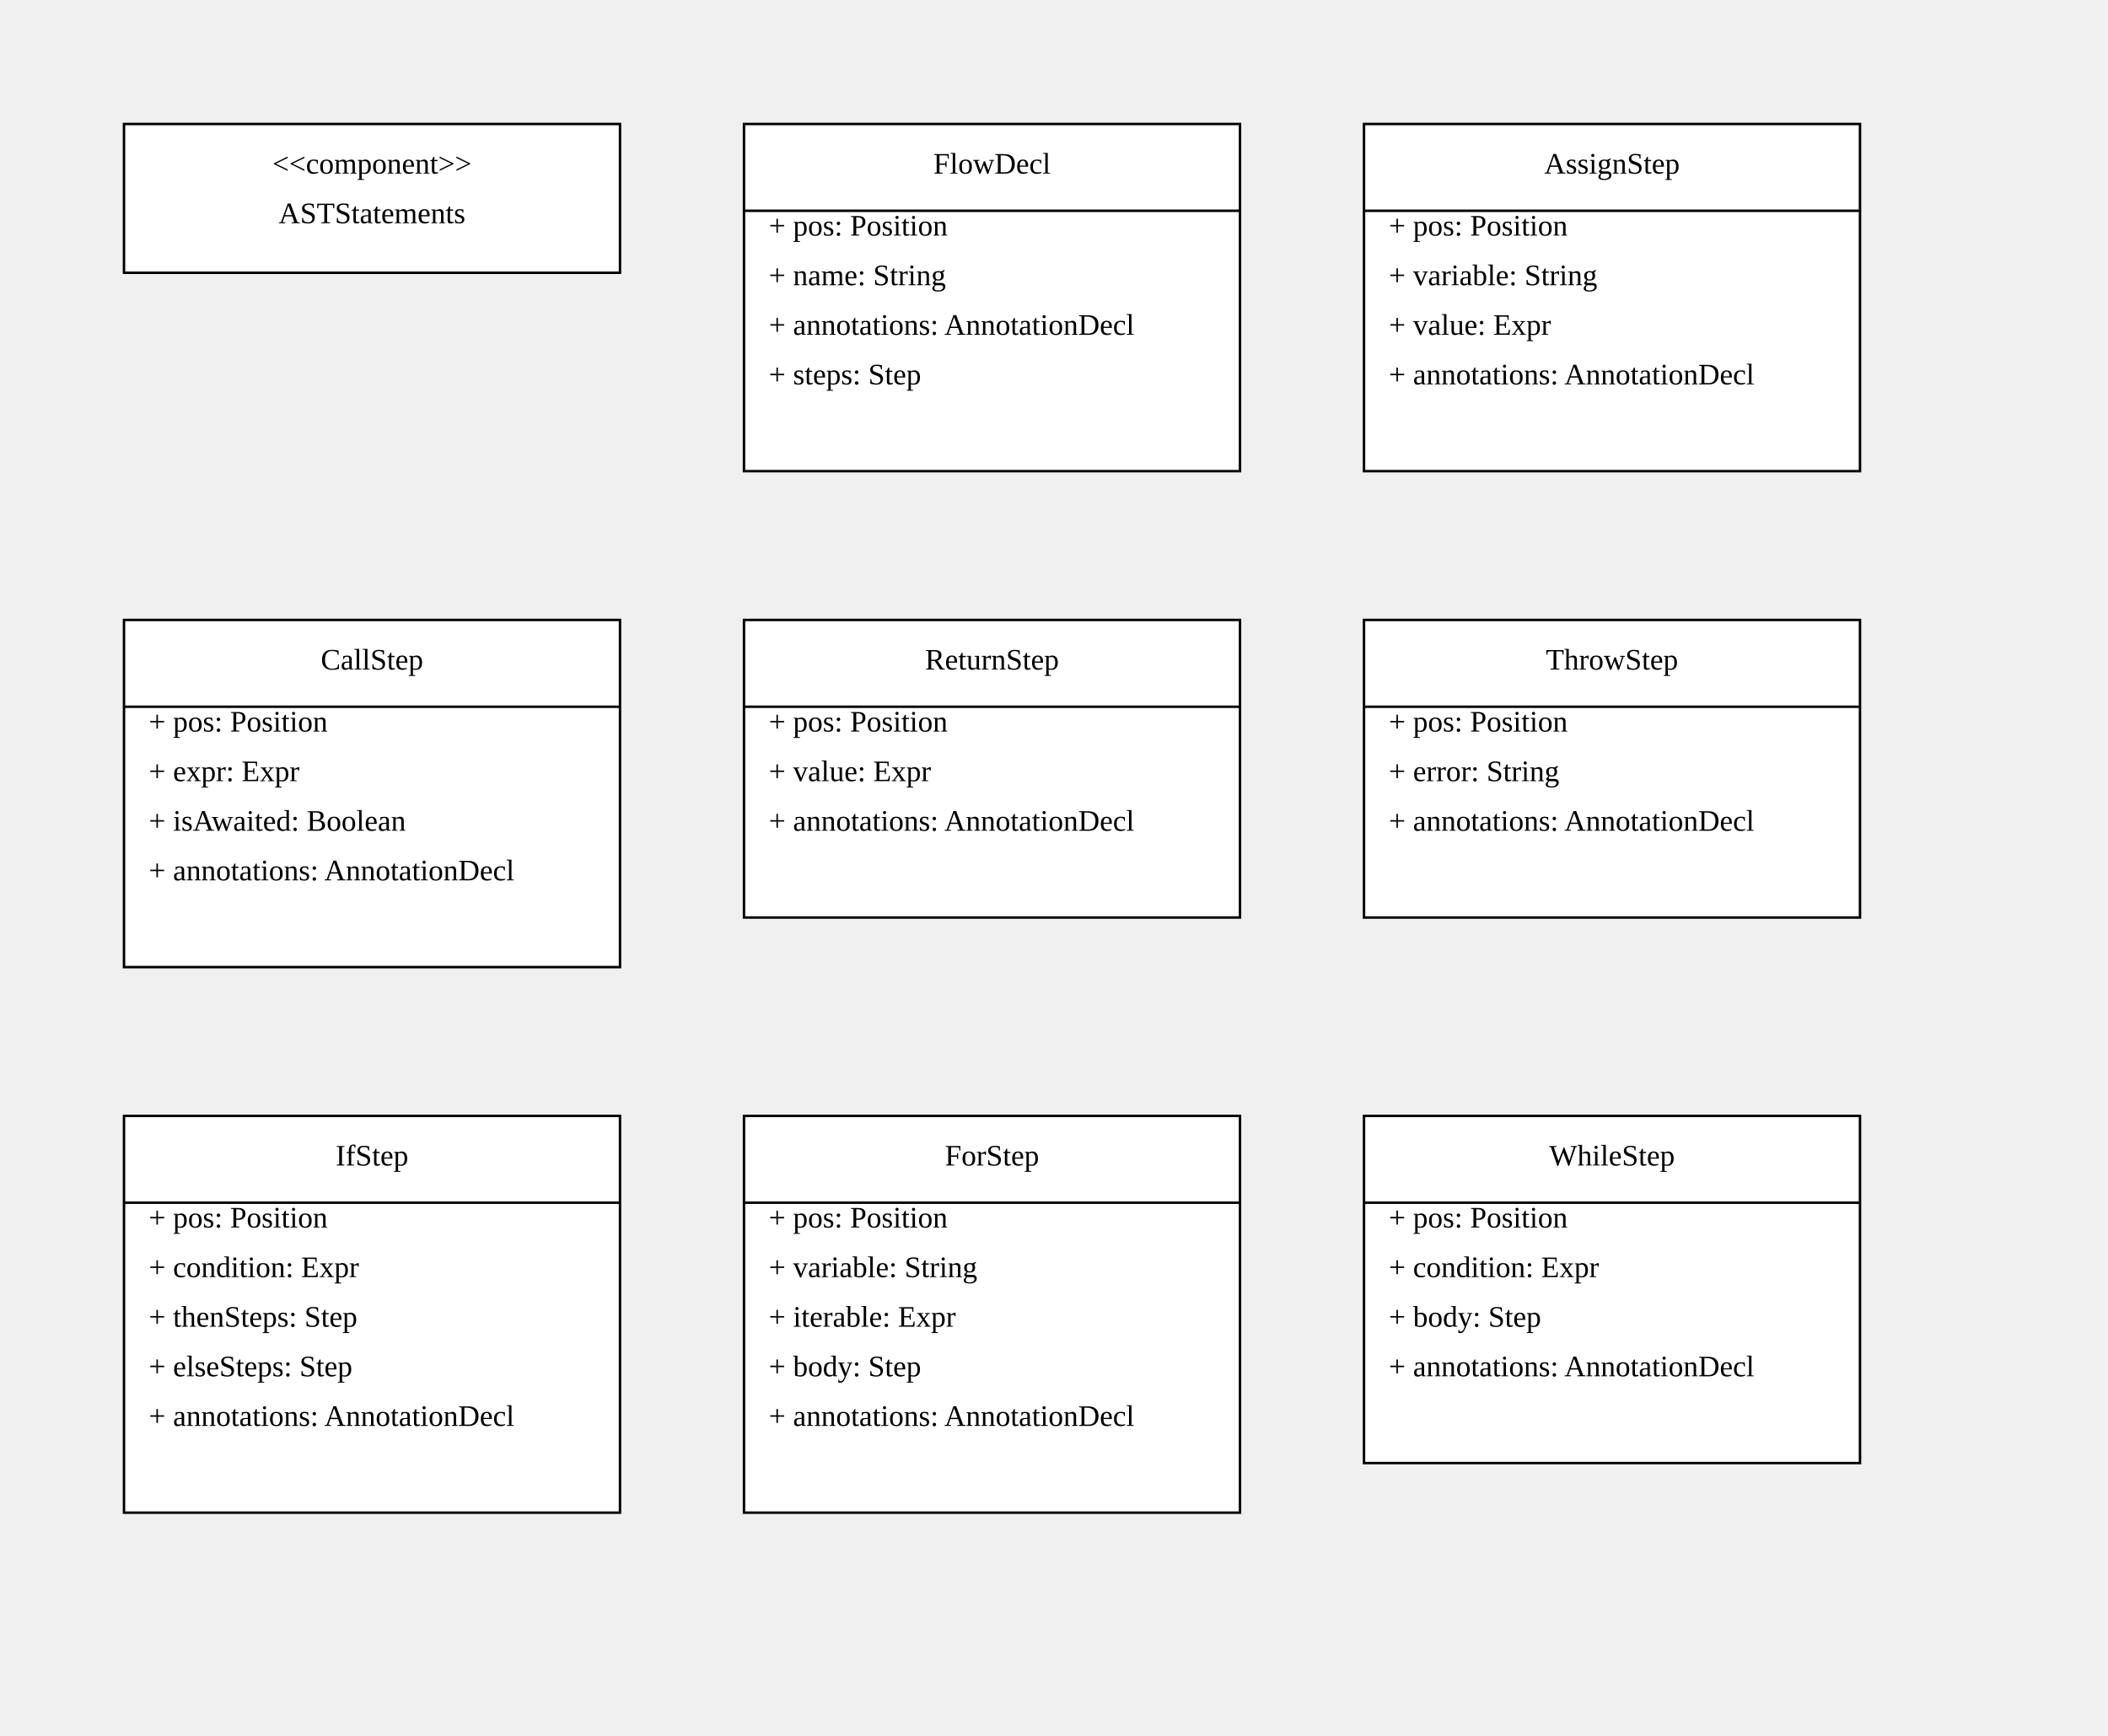
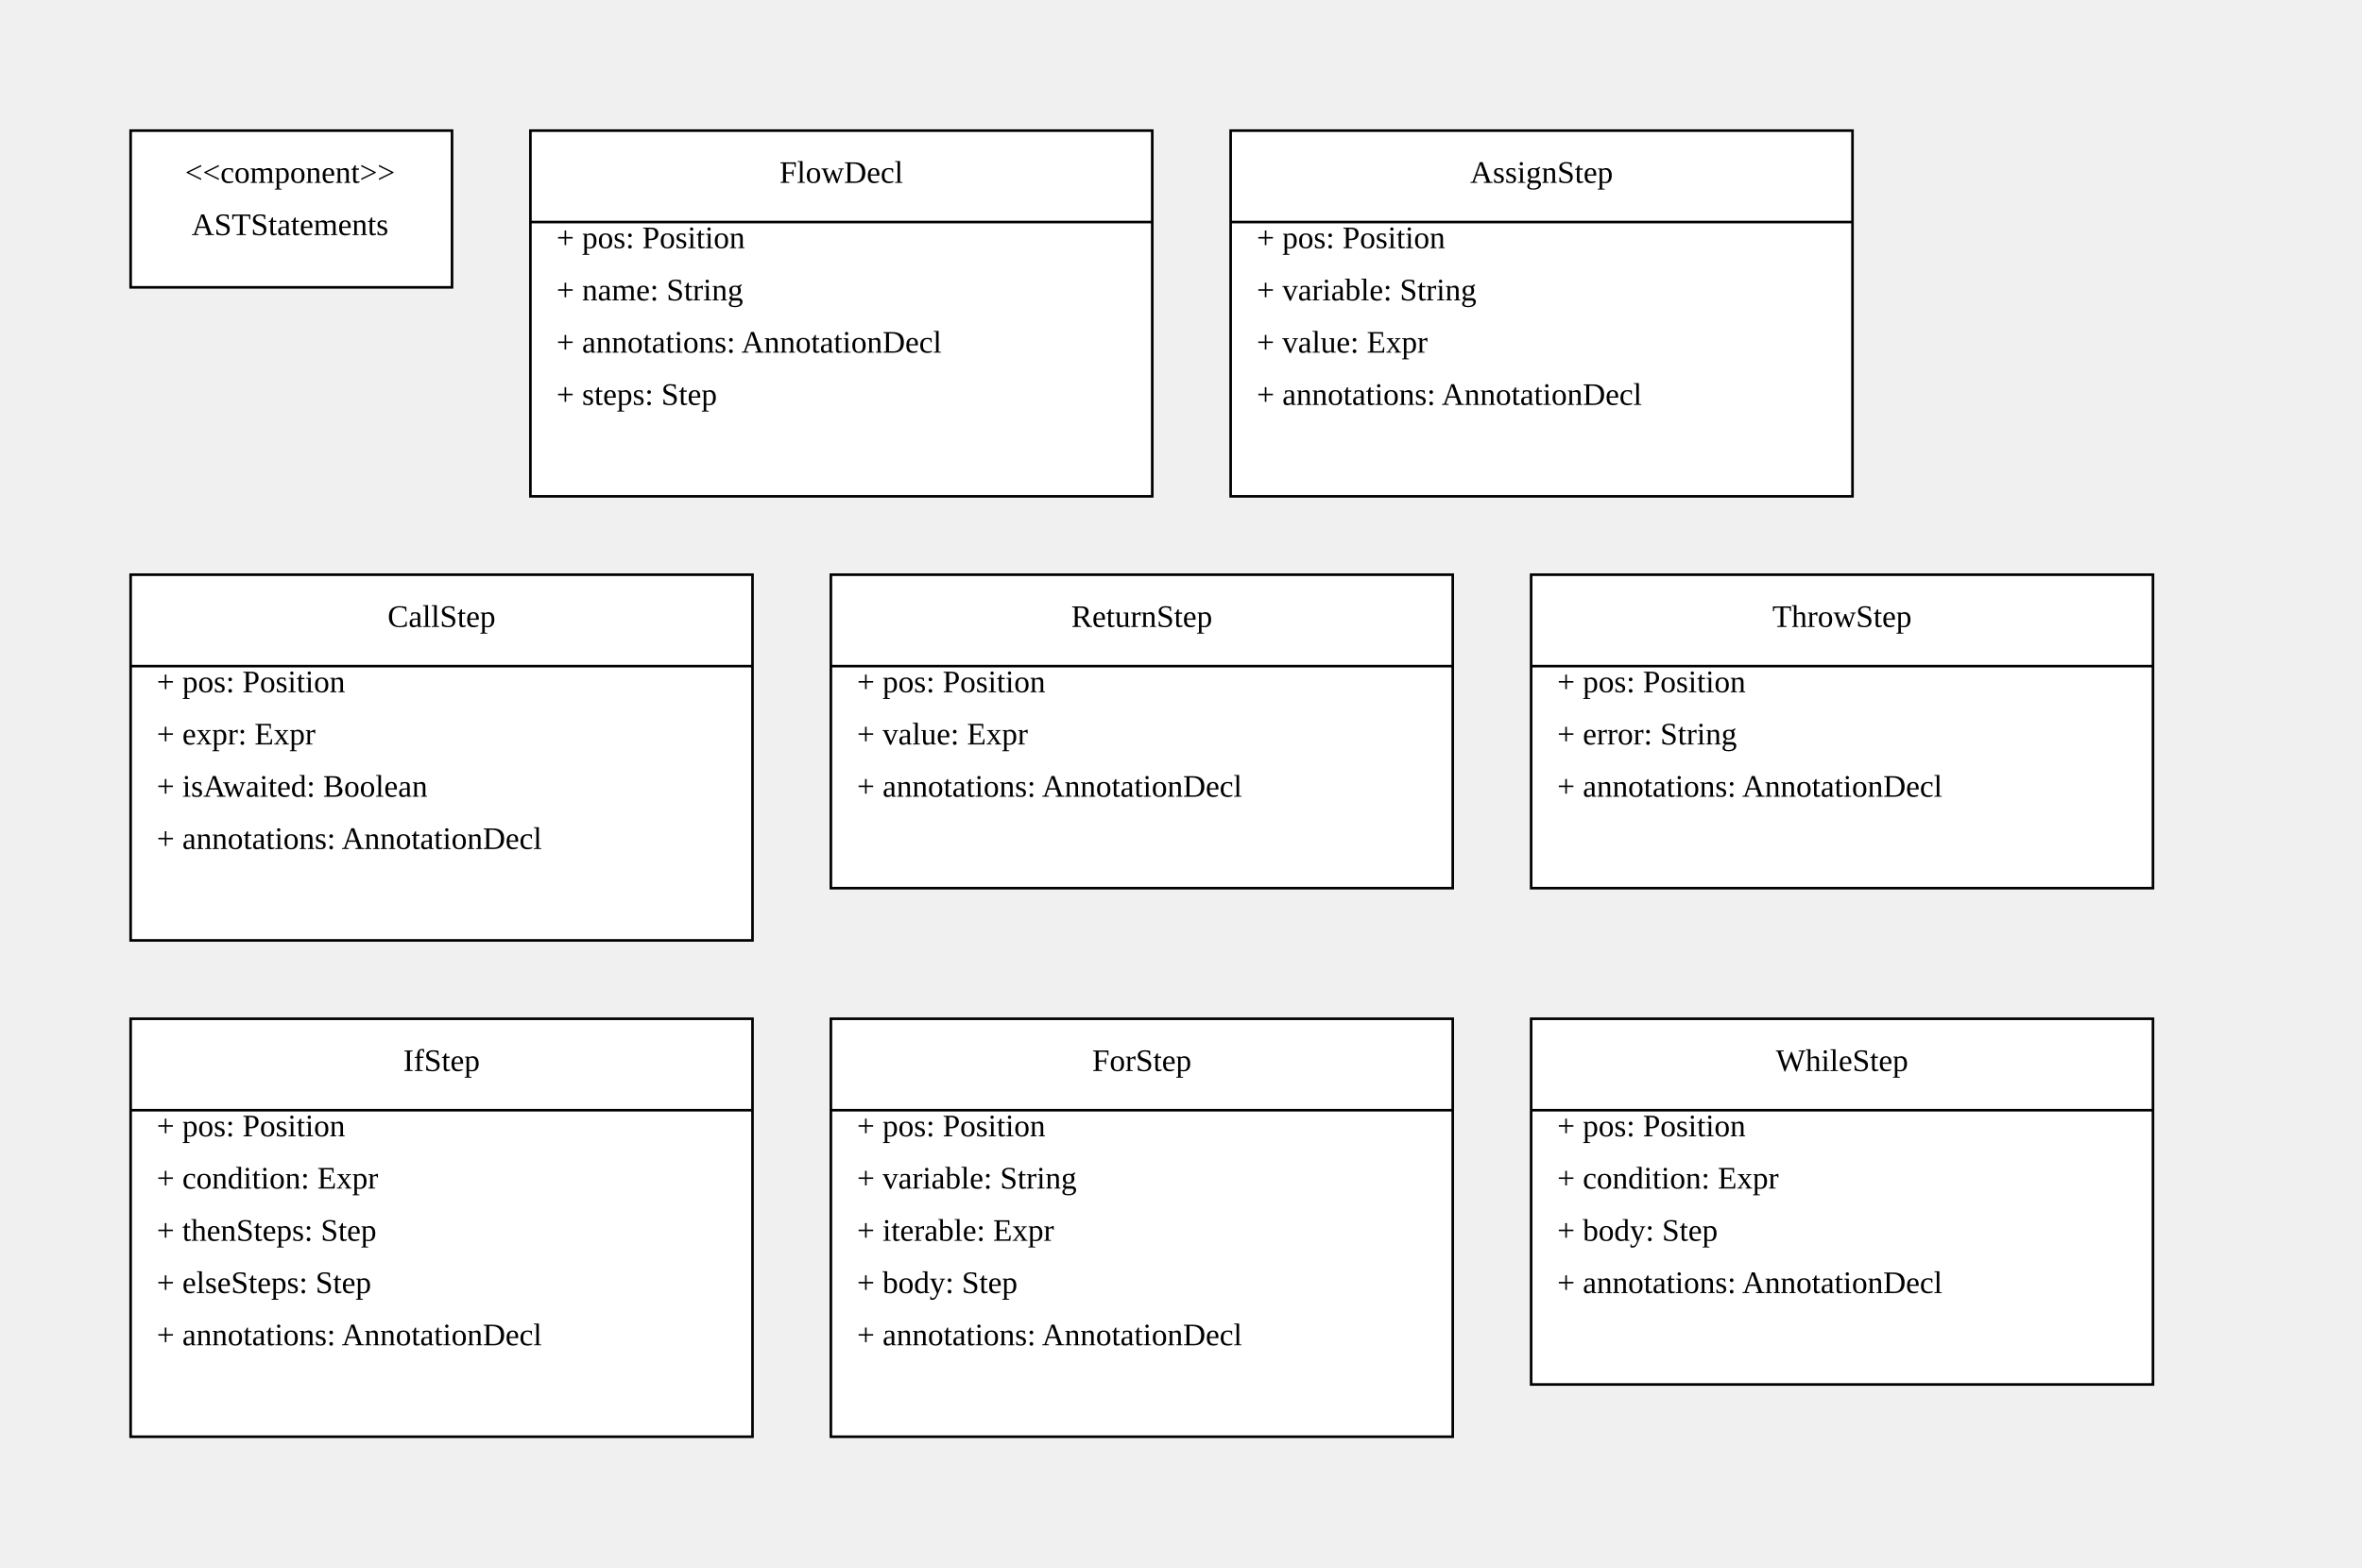
- <svg xmlns="http://www.w3.org/2000/svg" viewBox="0 0 850 700" width="850" height="700">
-   <rect x="50" y="50" width="200" height="60" fill="#fff" stroke="#000" stroke-width="1" />
-   <text x="150" y="70" text-anchor="middle">&lt;&lt;component&gt;&gt;</text>
-   <text x="150" y="90" text-anchor="middle">ASTStatements</text>
-   <rect x="300" y="50" width="200" height="140" fill="#fff" stroke="#000" stroke-width="1" />
-   <text x="400" y="70" text-anchor="middle">FlowDecl</text>
-   <line x1="300" y1="85" x2="500" y2="85" stroke="#000" />
-   <text x="310" y="95">+ pos: Position</text>
-   <text x="310" y="115">+ name: String</text>
-   <text x="310" y="135">+ annotations: AnnotationDecl</text>
-   <text x="310" y="155">+ steps: Step</text>
-   <rect x="550" y="50" width="200" height="140" stroke-width="1" fill="#fff" stroke="#000" />
-   <text x="650" y="70" text-anchor="middle">AssignStep</text>
-   <line x1="550" y1="85" x2="750" y2="85" stroke="#000" />
-   <text x="560" y="95">+ pos: Position</text>
-   <text x="560" y="115">+ variable: String</text>
-   <text x="560" y="135">+ value: Expr</text>
-   <text x="560" y="155">+ annotations: AnnotationDecl</text>
-   <rect x="50" y="250" width="200" height="140" fill="#fff" stroke="#000" stroke-width="1" />
-   <text x="150" y="270" text-anchor="middle">CallStep</text>
-   <line x1="50" y1="285" x2="250" y2="285" stroke="#000" />
-   <text x="60" y="295">+ pos: Position</text>
-   <text x="60" y="315">+ expr: Expr</text>
-   <text x="60" y="335">+ isAwaited: Boolean</text>
-   <text x="60" y="355">+ annotations: AnnotationDecl</text>
-   <rect x="300" y="250" width="200" height="120" stroke="#000" stroke-width="1" fill="#fff" />
-   <text x="400" y="270" text-anchor="middle">ReturnStep</text>
-   <line x1="300" y1="285" x2="500" y2="285" stroke="#000" />
-   <text x="310" y="295">+ pos: Position</text>
-   <text x="310" y="315">+ value: Expr</text>
-   <text x="310" y="335">+ annotations: AnnotationDecl</text>
-   <rect x="550" y="250" width="200" height="120" fill="#fff" stroke="#000" stroke-width="1" />
-   <text x="650" y="270" text-anchor="middle">ThrowStep</text>
-   <line x1="550" y1="285" x2="750" y2="285" stroke="#000" />
-   <text x="560" y="295">+ pos: Position</text>
-   <text x="560" y="315">+ error: String</text>
-   <text x="560" y="335">+ annotations: AnnotationDecl</text>
-   <rect x="50" y="450" width="200" height="160" fill="#fff" stroke="#000" stroke-width="1" />
-   <text x="150" y="470" text-anchor="middle">IfStep</text>
-   <line x1="50" y1="485" x2="250" y2="485" stroke="#000" />
-   <text x="60" y="495">+ pos: Position</text>
-   <text x="60" y="515">+ condition: Expr</text>
-   <text x="60" y="535">+ thenSteps: Step</text>
-   <text x="60" y="555">+ elseSteps: Step</text>
-   <text x="60" y="575">+ annotations: AnnotationDecl</text>
-   <rect x="300" y="450" width="200" height="160" stroke="#000" stroke-width="1" fill="#fff" />
-   <text x="400" y="470" text-anchor="middle">ForStep</text>
-   <line x1="300" y1="485" x2="500" y2="485" stroke="#000" />
-   <text x="310" y="495">+ pos: Position</text>
-   <text x="310" y="515">+ variable: String</text>
-   <text x="310" y="535">+ iterable: Expr</text>
-   <text x="310" y="555">+ body: Step</text>
-   <text x="310" y="575">+ annotations: AnnotationDecl</text>
-   <rect x="550" y="450" width="200" height="140" fill="#fff" stroke="#000" stroke-width="1" />
-   <text x="650" y="470" text-anchor="middle">WhileStep</text>
-   <line x1="550" y1="485" x2="750" y2="485" stroke="#000" />
-   <text x="560" y="495">+ pos: Position</text>
-   <text x="560" y="515">+ condition: Expr</text>
-   <text x="560" y="535">+ body: Step</text>
-   <text x="560" y="555">+ annotations: AnnotationDecl</text>
+ <svg xmlns="http://www.w3.org/2000/svg" viewBox="0 0 904 600" width="904" height="600">
+   <rect x="50" y="50" width="123" height="60" stroke-width="1" fill="#fff" stroke="#000" />
+   <text x="111" y="70" text-anchor="middle">&lt;&lt;component&gt;&gt;</text>
+   <text x="111" y="90" text-anchor="middle">ASTStatements</text>
+   <rect x="203" y="50" width="238" height="140" fill="#fff" stroke="#000" stroke-width="1" />
+   <text x="322" y="70" text-anchor="middle">FlowDecl</text>
+   <line x1="203" y1="85" x2="441" y2="85" stroke="#000" />
+   <text x="213" y="95">+ pos: Position</text>
+   <text x="213" y="115">+ name: String</text>
+   <text x="213" y="135">+ annotations: AnnotationDecl</text>
+   <text x="213" y="155">+ steps: Step</text>
+   <rect x="471" y="50" width="238" height="140" fill="#fff" stroke="#000" stroke-width="1" />
+   <text x="590" y="70" text-anchor="middle">AssignStep</text>
+   <line x1="471" y1="85" x2="709" y2="85" stroke="#000" />
+   <text x="481" y="95">+ pos: Position</text>
+   <text x="481" y="115">+ variable: String</text>
+   <text x="481" y="135">+ value: Expr</text>
+   <text x="481" y="155">+ annotations: AnnotationDecl</text>
+   <rect x="50" y="220" width="238" height="140" stroke-width="1" fill="#fff" stroke="#000" />
+   <text x="169" y="240" text-anchor="middle">CallStep</text>
+   <line x1="50" y1="255" x2="288" y2="255" stroke="#000" />
+   <text x="60" y="265">+ pos: Position</text>
+   <text x="60" y="285">+ expr: Expr</text>
+   <text x="60" y="305">+ isAwaited: Boolean</text>
+   <text x="60" y="325">+ annotations: AnnotationDecl</text>
+   <rect x="318" y="220" width="238" height="120" fill="#fff" stroke="#000" stroke-width="1" />
+   <text x="437" y="240" text-anchor="middle">ReturnStep</text>
+   <line x1="318" y1="255" x2="556" y2="255" stroke="#000" />
+   <text x="328" y="265">+ pos: Position</text>
+   <text x="328" y="285">+ value: Expr</text>
+   <text x="328" y="305">+ annotations: AnnotationDecl</text>
+   <rect x="586" y="220" width="238" height="120" stroke="#000" stroke-width="1" fill="#fff" />
+   <text x="705" y="240" text-anchor="middle">ThrowStep</text>
+   <line x1="586" y1="255" x2="824" y2="255" stroke="#000" />
+   <text x="596" y="265">+ pos: Position</text>
+   <text x="596" y="285">+ error: String</text>
+   <text x="596" y="305">+ annotations: AnnotationDecl</text>
+   <rect x="50" y="390" width="238" height="160" fill="#fff" stroke="#000" stroke-width="1" />
+   <text x="169" y="410" text-anchor="middle">IfStep</text>
+   <line x1="50" y1="425" x2="288" y2="425" stroke="#000" />
+   <text x="60" y="435">+ pos: Position</text>
+   <text x="60" y="455">+ condition: Expr</text>
+   <text x="60" y="475">+ thenSteps: Step</text>
+   <text x="60" y="495">+ elseSteps: Step</text>
+   <text x="60" y="515">+ annotations: AnnotationDecl</text>
+   <rect x="318" y="390" width="238" height="160" fill="#fff" stroke="#000" stroke-width="1" />
+   <text x="437" y="410" text-anchor="middle">ForStep</text>
+   <line x1="318" y1="425" x2="556" y2="425" stroke="#000" />
+   <text x="328" y="435">+ pos: Position</text>
+   <text x="328" y="455">+ variable: String</text>
+   <text x="328" y="475">+ iterable: Expr</text>
+   <text x="328" y="495">+ body: Step</text>
+   <text x="328" y="515">+ annotations: AnnotationDecl</text>
+   <rect x="586" y="390" width="238" height="140" fill="#fff" stroke="#000" stroke-width="1" />
+   <text x="705" y="410" text-anchor="middle">WhileStep</text>
+   <line x1="586" y1="425" x2="824" y2="425" stroke="#000" />
+   <text x="596" y="435">+ pos: Position</text>
+   <text x="596" y="455">+ condition: Expr</text>
+   <text x="596" y="475">+ body: Step</text>
+   <text x="596" y="495">+ annotations: AnnotationDecl</text>
</svg>
